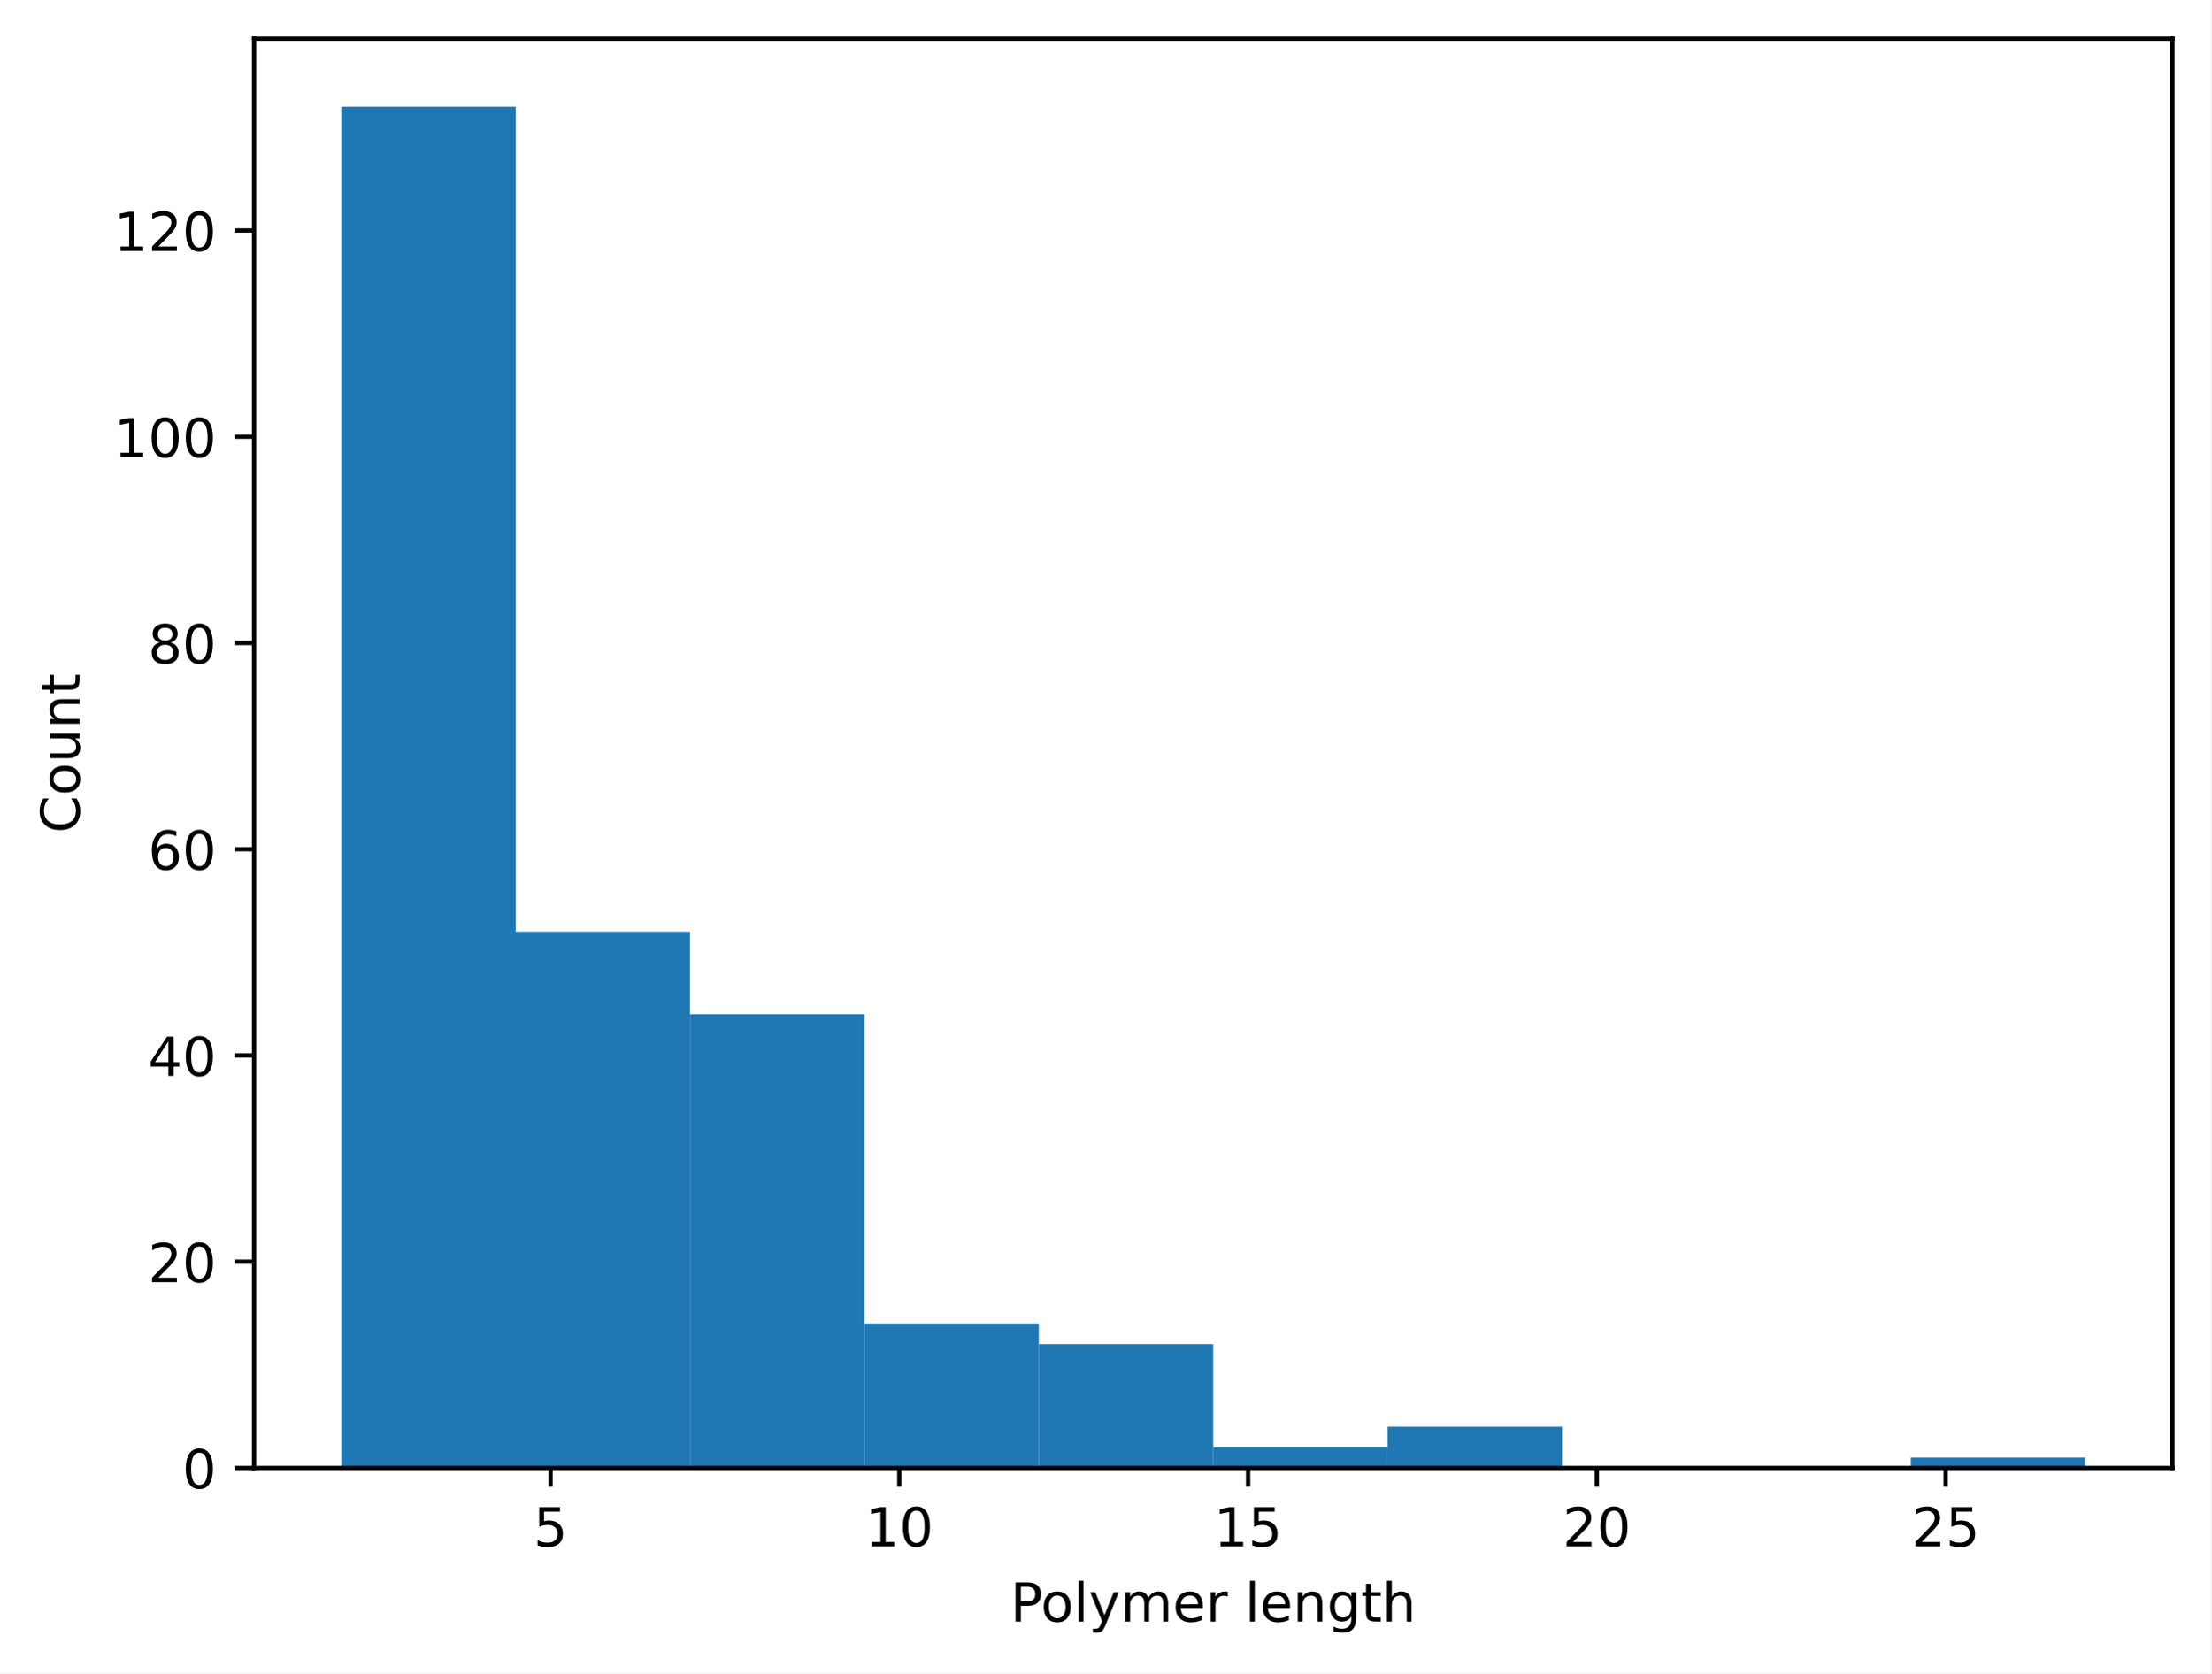
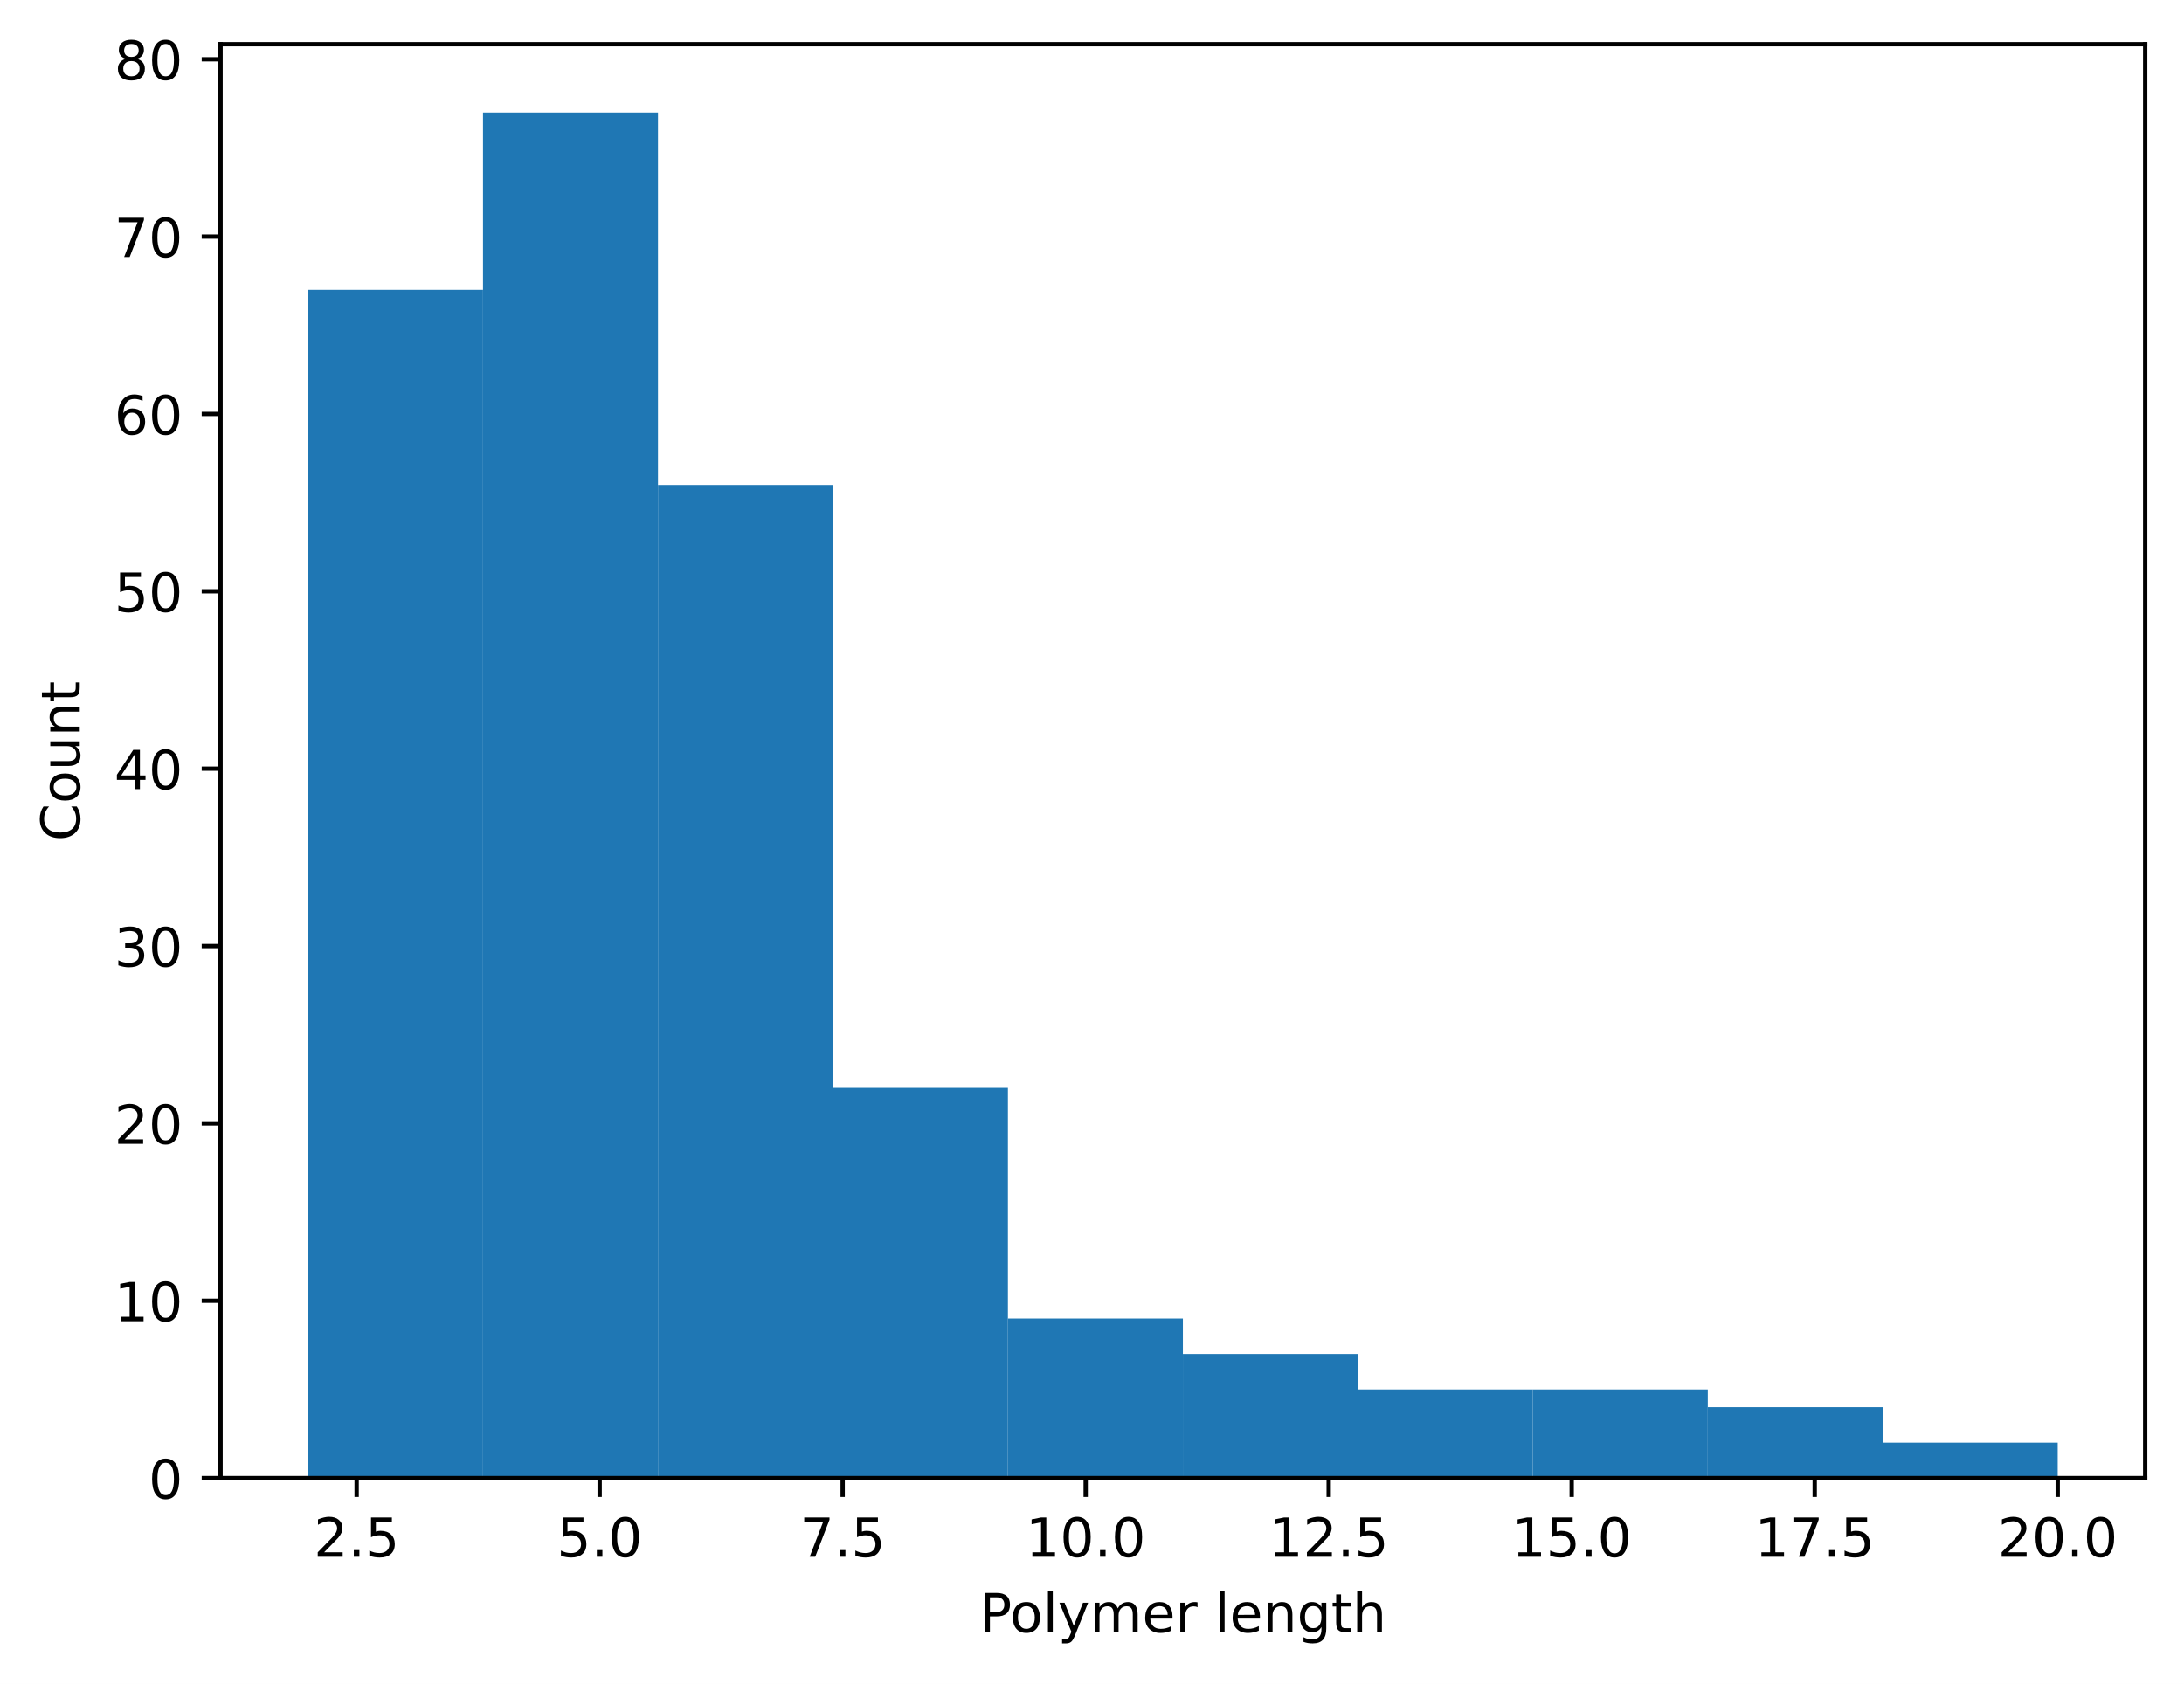
- <svg xmlns="http://www.w3.org/2000/svg" xmlns:xlink="http://www.w3.org/1999/xlink" width="411.608pt" height="311.513pt" viewBox="0 0 411.608 311.513" version="1.1">
+ <svg xmlns="http://www.w3.org/2000/svg" xmlns:xlink="http://www.w3.org/1999/xlink" width="405.245pt" height="312.514pt" viewBox="0 0 405.245 312.514" version="1.1">
  <defs>
    <style type="text/css">*{stroke-linejoin: round; stroke-linecap: butt}</style>
  </defs>
  <g id="figure_1">
    <g id="patch_1">
-       <path d="M 0 311.513  L 411.608 311.513  L 411.608 0  L 0 0  z " style="fill: #ffffff" />
+       <path d="M 0 312.514  L 405.245 312.514  L 405.245 0  L 0 0  z " style="fill: #ffffff" />
    </g>
    <g id="axes_1">
      <g id="patch_2">
-         <path d="M 47.288 273.312  L 404.408 273.312  L 404.408 7.2  L 47.288 7.2  z " style="fill: #ffffff" />
+         <path d="M 40.925 274.313  L 398.045 274.313  L 398.045 8.201  L 40.925 8.201  z " style="fill: #ffffff" />
      </g>
      <g id="patch_3">
-         <path d="M 63.52 273.312  L 95.986 273.312  L 95.986 19.872  L 63.52 19.872  z " clip-path="url(#pf0a27fe575)" style="fill: #1f77b4" />
+         <path d="M 57.158 274.313  L 89.623 274.313  L 89.623 53.787  L 57.158 53.787  z " clip-path="url(#p145178bda3)" style="fill: #1f77b4" />
      </g>
      <g id="patch_4">
-         <path d="M 95.986 273.312  L 128.451 273.312  L 128.451 173.472  L 95.986 173.472  z " clip-path="url(#pf0a27fe575)" style="fill: #1f77b4" />
+         <path d="M 89.623 274.313  L 122.089 274.313  L 122.089 20.873  L 89.623 20.873  z " clip-path="url(#p145178bda3)" style="fill: #1f77b4" />
      </g>
      <g id="patch_5">
-         <path d="M 128.451 273.312  L 160.917 273.312  L 160.917 188.832  L 128.451 188.832  z " clip-path="url(#pf0a27fe575)" style="fill: #1f77b4" />
+         <path d="M 122.089 274.313  L 154.554 274.313  L 154.554 89.993  L 122.089 89.993  z " clip-path="url(#p145178bda3)" style="fill: #1f77b4" />
      </g>
      <g id="patch_6">
-         <path d="M 160.917 273.312  L 193.382 273.312  L 193.382 246.432  L 160.917 246.432  z " clip-path="url(#pf0a27fe575)" style="fill: #1f77b4" />
+         <path d="M 154.554 274.313  L 187.02 274.313  L 187.02 201.902  L 154.554 201.902  z " clip-path="url(#p145178bda3)" style="fill: #1f77b4" />
      </g>
      <g id="patch_7">
-         <path d="M 193.382 273.312  L 225.847 273.312  L 225.847 250.272  L 193.382 250.272  z " clip-path="url(#pf0a27fe575)" style="fill: #1f77b4" />
+         <path d="M 187.02 274.313  L 219.485 274.313  L 219.485 244.69  L 187.02 244.69  z " clip-path="url(#p145178bda3)" style="fill: #1f77b4" />
      </g>
      <g id="patch_8">
-         <path d="M 225.847 273.312  L 258.313 273.312  L 258.313 269.472  L 225.847 269.472  z " clip-path="url(#pf0a27fe575)" style="fill: #1f77b4" />
+         <path d="M 219.485 274.313  L 251.95 274.313  L 251.95 251.273  L 219.485 251.273  z " clip-path="url(#p145178bda3)" style="fill: #1f77b4" />
      </g>
      <g id="patch_9">
-         <path d="M 258.313 273.312  L 290.778 273.312  L 290.778 265.632  L 258.313 265.632  z " clip-path="url(#pf0a27fe575)" style="fill: #1f77b4" />
+         <path d="M 251.95 274.313  L 284.416 274.313  L 284.416 257.856  L 251.95 257.856  z " clip-path="url(#p145178bda3)" style="fill: #1f77b4" />
      </g>
      <g id="patch_10">
-         <path d="M 290.778 273.312  L 323.244 273.312  L 323.244 273.312  L 290.778 273.312  z " clip-path="url(#pf0a27fe575)" style="fill: #1f77b4" />
+         <path d="M 284.416 274.313  L 316.881 274.313  L 316.881 257.856  L 284.416 257.856  z " clip-path="url(#p145178bda3)" style="fill: #1f77b4" />
      </g>
      <g id="patch_11">
-         <path d="M 323.244 273.312  L 355.709 273.312  L 355.709 273.312  L 323.244 273.312  z " clip-path="url(#pf0a27fe575)" style="fill: #1f77b4" />
+         <path d="M 316.881 274.313  L 349.347 274.313  L 349.347 261.147  L 316.881 261.147  z " clip-path="url(#p145178bda3)" style="fill: #1f77b4" />
      </g>
      <g id="patch_12">
-         <path d="M 355.709 273.312  L 388.175 273.312  L 388.175 271.392  L 355.709 271.392  z " clip-path="url(#pf0a27fe575)" style="fill: #1f77b4" />
+         <path d="M 349.347 274.313  L 381.812 274.313  L 381.812 267.73  L 349.347 267.73  z " clip-path="url(#p145178bda3)" style="fill: #1f77b4" />
      </g>
      <g id="matplotlib.axis_1">
        <g id="xtick_1">
          <g id="line2d_1">
            <defs>
-               <path id="md246976618" d="M 0 0  L 0 3.5  " style="stroke: #000000; stroke-width: 0.8" />
+               <path id="m18b24afab6" d="M 0 0  L 0 3.5  " style="stroke: #000000; stroke-width: 0.8" />
            </defs>
            <g>
-               <use xlink:href="#md246976618" x="102.479" y="273.312" style="stroke: #000000; stroke-width: 0.8" />
+               <use xlink:href="#m18b24afab6" x="66.176" y="274.313" style="stroke: #000000; stroke-width: 0.8" />
            </g>
          </g>
          <g id="text_1">
-             <g transform="translate(99.29752 287.9097) scale(0.1 -0.1)">
-               <defs>
+             <g transform="translate(58.22435 288.9108) scale(0.1 -0.1)">
+               <defs>
+                 <path id="DejaVuSans-15" d="M 1228 531  L 3431 531  L 3431 0  L 469 0  L 469 531  Q 828 903 1448 1529  Q 2069 2156 2228 2338  Q 2531 2678 2651 2914  Q 2772 3150 2772 3378  Q 2772 3750 2511 3984  Q 2250 4219 1831 4219  Q 1534 4219 1204 4116  Q 875 4013 500 3803  L 500 4441  Q 881 4594 1212 4672  Q 1544 4750 1819 4750  Q 2544 4750 2975 4387  Q 3406 4025 3406 3419  Q 3406 3131 3298 2873  Q 3191 2616 2906 2266  Q 2828 2175 2409 1742  Q 1991 1309 1228 531  z " transform="scale(0.015625)" />
+                 <path id="DejaVuSans-11" d="M 684 794  L 1344 794  L 1344 0  L 684 0  L 684 794  z " transform="scale(0.015625)" />
                <path id="DejaVuSans-18" d="M 691 4666  L 3169 4666  L 3169 4134  L 1269 4134  L 1269 2991  Q 1406 3038 1543 3061  Q 1681 3084 1819 3084  Q 2600 3084 3056 2656  Q 3513 2228 3513 1497  Q 3513 744 3044 326  Q 2575 -91 1722 -91  Q 1428 -91 1123 -41  Q 819 9 494 109  L 494 744  Q 775 591 1075 516  Q 1375 441 1709 441  Q 2250 441 2565 725  Q 2881 1009 2881 1497  Q 2881 1984 2565 2268  Q 2250 2553 1709 2553  Q 1456 2553 1204 2497  Q 953 2441 691 2322  L 691 4666  z " transform="scale(0.015625)" />
              </defs>
-               <use xlink:href="#DejaVuSans-18" />
+               <use xlink:href="#DejaVuSans-15" />
+               <use xlink:href="#DejaVuSans-11" transform="translate(63.625 0)" />
+               <use xlink:href="#DejaVuSans-18" transform="translate(95.40625 0)" />
            </g>
          </g>
        </g>
        <g id="xtick_2">
          <g id="line2d_2">
            <g>
-               <use xlink:href="#md246976618" x="167.41" y="273.312" style="stroke: #000000; stroke-width: 0.8" />
+               <use xlink:href="#m18b24afab6" x="111.267" y="274.313" style="stroke: #000000; stroke-width: 0.8" />
            </g>
          </g>
          <g id="text_2">
-             <g transform="translate(161.0472 287.9097) scale(0.1 -0.1)">
-               <defs>
-                 <path id="DejaVuSans-14" d="M 794 531  L 1825 531  L 1825 4091  L 703 3866  L 703 4441  L 1819 4666  L 2450 4666  L 2450 531  L 3481 531  L 3481 0  L 794 0  L 794 531  z " transform="scale(0.015625)" />
+             <g transform="translate(103.3153 288.9108) scale(0.1 -0.1)">
+               <defs>
                <path id="DejaVuSans-13" d="M 2034 4250  Q 1547 4250 1301 3770  Q 1056 3291 1056 2328  Q 1056 1369 1301 889  Q 1547 409 2034 409  Q 2525 409 2770 889  Q 3016 1369 3016 2328  Q 3016 3291 2770 3770  Q 2525 4250 2034 4250  z M 2034 4750  Q 2819 4750 3233 4129  Q 3647 3509 3647 2328  Q 3647 1150 3233 529  Q 2819 -91 2034 -91  Q 1250 -91 836 529  Q 422 1150 422 2328  Q 422 3509 836 4129  Q 1250 4750 2034 4750  z " transform="scale(0.015625)" />
              </defs>
-               <use xlink:href="#DejaVuSans-14" />
-               <use xlink:href="#DejaVuSans-13" transform="translate(63.625 0)" />
+               <use xlink:href="#DejaVuSans-18" />
+               <use xlink:href="#DejaVuSans-11" transform="translate(63.625 0)" />
+               <use xlink:href="#DejaVuSans-13" transform="translate(95.40625 0)" />
            </g>
          </g>
        </g>
        <g id="xtick_3">
          <g id="line2d_3">
            <g>
-               <use xlink:href="#md246976618" x="232.341" y="273.312" style="stroke: #000000; stroke-width: 0.8" />
+               <use xlink:href="#m18b24afab6" x="156.358" y="274.313" style="stroke: #000000; stroke-width: 0.8" />
            </g>
          </g>
          <g id="text_3">
-             <g transform="translate(225.9781 287.9097) scale(0.1 -0.1)">
-               <use xlink:href="#DejaVuSans-14" />
-               <use xlink:href="#DejaVuSans-18" transform="translate(63.625 0)" />
+             <g transform="translate(148.4062 288.9108) scale(0.1 -0.1)">
+               <defs>
+                 <path id="DejaVuSans-1a" d="M 525 4666  L 3525 4666  L 3525 4397  L 1831 0  L 1172 0  L 2766 4134  L 525 4134  L 525 4666  z " transform="scale(0.015625)" />
+               </defs>
+               <use xlink:href="#DejaVuSans-1a" />
+               <use xlink:href="#DejaVuSans-11" transform="translate(63.625 0)" />
+               <use xlink:href="#DejaVuSans-18" transform="translate(95.40625 0)" />
            </g>
          </g>
        </g>
        <g id="xtick_4">
          <g id="line2d_4">
            <g>
-               <use xlink:href="#md246976618" x="297.272" y="273.312" style="stroke: #000000; stroke-width: 0.8" />
+               <use xlink:href="#m18b24afab6" x="201.449" y="274.313" style="stroke: #000000; stroke-width: 0.8" />
            </g>
          </g>
          <g id="text_4">
-             <g transform="translate(290.909 287.9097) scale(0.1 -0.1)">
-               <defs>
-                 <path id="DejaVuSans-15" d="M 1228 531  L 3431 531  L 3431 0  L 469 0  L 469 531  Q 828 903 1448 1529  Q 2069 2156 2228 2338  Q 2531 2678 2651 2914  Q 2772 3150 2772 3378  Q 2772 3750 2511 3984  Q 2250 4219 1831 4219  Q 1534 4219 1204 4116  Q 875 4013 500 3803  L 500 4441  Q 881 4594 1212 4672  Q 1544 4750 1819 4750  Q 2544 4750 2975 4387  Q 3406 4025 3406 3419  Q 3406 3131 3298 2873  Q 3191 2616 2906 2266  Q 2828 2175 2409 1742  Q 1991 1309 1228 531  z " transform="scale(0.015625)" />
-               </defs>
-               <use xlink:href="#DejaVuSans-15" />
-               <use xlink:href="#DejaVuSans-13" transform="translate(63.625 0)" />
+             <g transform="translate(190.3158 288.9108) scale(0.1 -0.1)">
+               <defs>
+                 <path id="DejaVuSans-14" d="M 794 531  L 1825 531  L 1825 4091  L 703 3866  L 703 4441  L 1819 4666  L 2450 4666  L 2450 531  L 3481 531  L 3481 0  L 794 0  L 794 531  z " transform="scale(0.015625)" />
+               </defs>
+               <use xlink:href="#DejaVuSans-14" />
+               <use xlink:href="#DejaVuSans-13" transform="translate(63.625 0)" />
+               <use xlink:href="#DejaVuSans-11" transform="translate(127.25 0)" />
+               <use xlink:href="#DejaVuSans-13" transform="translate(159.0312 0)" />
            </g>
          </g>
        </g>
        <g id="xtick_5">
          <g id="line2d_5">
            <g>
-               <use xlink:href="#md246976618" x="362.202" y="273.312" style="stroke: #000000; stroke-width: 0.8" />
+               <use xlink:href="#m18b24afab6" x="246.54" y="274.313" style="stroke: #000000; stroke-width: 0.8" />
            </g>
          </g>
          <g id="text_5">
-             <g transform="translate(355.8399 287.9097) scale(0.1 -0.1)">
+             <g transform="translate(235.4067 288.9108) scale(0.1 -0.1)">
+               <use xlink:href="#DejaVuSans-14" />
+               <use xlink:href="#DejaVuSans-15" transform="translate(63.625 0)" />
+               <use xlink:href="#DejaVuSans-11" transform="translate(127.25 0)" />
+               <use xlink:href="#DejaVuSans-18" transform="translate(159.0312 0)" />
+             </g>
+           </g>
+         </g>
+         <g id="xtick_6">
+           <g id="line2d_6">
+             <g>
+               <use xlink:href="#m18b24afab6" x="291.63" y="274.313" style="stroke: #000000; stroke-width: 0.8" />
+             </g>
+           </g>
+           <g id="text_6">
+             <g transform="translate(280.4976 288.9108) scale(0.1 -0.1)">
+               <use xlink:href="#DejaVuSans-14" />
+               <use xlink:href="#DejaVuSans-18" transform="translate(63.625 0)" />
+               <use xlink:href="#DejaVuSans-11" transform="translate(127.25 0)" />
+               <use xlink:href="#DejaVuSans-13" transform="translate(159.0312 0)" />
+             </g>
+           </g>
+         </g>
+         <g id="xtick_7">
+           <g id="line2d_7">
+             <g>
+               <use xlink:href="#m18b24afab6" x="336.721" y="274.313" style="stroke: #000000; stroke-width: 0.8" />
+             </g>
+           </g>
+           <g id="text_7">
+             <g transform="translate(325.5886 288.9108) scale(0.1 -0.1)">
+               <use xlink:href="#DejaVuSans-14" />
+               <use xlink:href="#DejaVuSans-1a" transform="translate(63.625 0)" />
+               <use xlink:href="#DejaVuSans-11" transform="translate(127.25 0)" />
+               <use xlink:href="#DejaVuSans-18" transform="translate(159.0312 0)" />
+             </g>
+           </g>
+         </g>
+         <g id="xtick_8">
+           <g id="line2d_8">
+             <g>
+               <use xlink:href="#m18b24afab6" x="381.812" y="274.313" style="stroke: #000000; stroke-width: 0.8" />
+             </g>
+           </g>
+           <g id="text_8">
+             <g transform="translate(370.6795 288.9108) scale(0.1 -0.1)">
              <use xlink:href="#DejaVuSans-15" />
-               <use xlink:href="#DejaVuSans-18" transform="translate(63.625 0)" />
-             </g>
-           </g>
-         </g>
-         <g id="text_6">
-           <g transform="translate(188.0741 301.9104) scale(0.1 -0.1)">
+               <use xlink:href="#DejaVuSans-13" transform="translate(63.625 0)" />
+               <use xlink:href="#DejaVuSans-11" transform="translate(127.25 0)" />
+               <use xlink:href="#DejaVuSans-13" transform="translate(159.0312 0)" />
+             </g>
+           </g>
+         </g>
+         <g id="text_9">
+           <g transform="translate(181.7116 302.9116) scale(0.1 -0.1)">
            <defs>
              <path id="DejaVuSans-33" d="M 1259 4147  L 1259 2394  L 2053 2394  Q 2494 2394 2734 2622  Q 2975 2850 2975 3272  Q 2975 3691 2734 3919  Q 2494 4147 2053 4147  L 1259 4147  z M 628 4666  L 2053 4666  Q 2838 4666 3239 4311  Q 3641 3956 3641 3272  Q 3641 2581 3239 2228  Q 2838 1875 2053 1875  L 1259 1875  L 1259 0  L 628 0  L 628 4666  z " transform="scale(0.015625)" />
              <path id="DejaVuSans-52" d="M 1959 3097  Q 1497 3097 1228 2736  Q 959 2375 959 1747  Q 959 1119 1226 758  Q 1494 397 1959 397  Q 2419 397 2687 759  Q 2956 1122 2956 1747  Q 2956 2369 2687 2733  Q 2419 3097 1959 3097  z M 1959 3584  Q 2709 3584 3137 3096  Q 3566 2609 3566 1747  Q 3566 888 3137 398  Q 2709 -91 1959 -91  Q 1206 -91 779 398  Q 353 888 353 1747  Q 353 2609 779 3096  Q 1206 3584 1959 3584  z " transform="scale(0.015625)" />
              <path id="DejaVuSans-4f" d="M 603 4863  L 1178 4863  L 1178 0  L 603 0  L 603 4863  z " transform="scale(0.015625)" />
              <path id="DejaVuSans-5c" d="M 2059 -325  Q 1816 -950 1584 -1140  Q 1353 -1331 966 -1331  L 506 -1331  L 506 -850  L 844 -850  Q 1081 -850 1212 -737  Q 1344 -625 1503 -206  L 1606 56  L 191 3500  L 800 3500  L 1894 763  L 2988 3500  L 3597 3500  L 2059 -325  z " transform="scale(0.015625)" />
              <path id="DejaVuSans-50" d="M 3328 2828  Q 3544 3216 3844 3400  Q 4144 3584 4550 3584  Q 5097 3584 5394 3201  Q 5691 2819 5691 2113  L 5691 0  L 5113 0  L 5113 2094  Q 5113 2597 4934 2840  Q 4756 3084 4391 3084  Q 3944 3084 3684 2787  Q 3425 2491 3425 1978  L 3425 0  L 2847 0  L 2847 2094  Q 2847 2600 2669 2842  Q 2491 3084 2119 3084  Q 1678 3084 1418 2786  Q 1159 2488 1159 1978  L 1159 0  L 581 0  L 581 3500  L 1159 3500  L 1159 2956  Q 1356 3278 1631 3431  Q 1906 3584 2284 3584  Q 2666 3584 2933 3390  Q 3200 3197 3328 2828  z " transform="scale(0.015625)" />
              <path id="DejaVuSans-48" d="M 3597 1894  L 3597 1613  L 953 1613  Q 991 1019 1311 708  Q 1631 397 2203 397  Q 2534 397 2845 478  Q 3156 559 3463 722  L 3463 178  Q 3153 47 2828 -22  Q 2503 -91 2169 -91  Q 1331 -91 842 396  Q 353 884 353 1716  Q 353 2575 817 3079  Q 1281 3584 2069 3584  Q 2775 3584 3186 3129  Q 3597 2675 3597 1894  z M 3022 2063  Q 3016 2534 2758 2815  Q 2500 3097 2075 3097  Q 1594 3097 1305 2825  Q 1016 2553 972 2059  L 3022 2063  z " transform="scale(0.015625)" />
              <path id="DejaVuSans-55" d="M 2631 2963  Q 2534 3019 2420 3045  Q 2306 3072 2169 3072  Q 1681 3072 1420 2755  Q 1159 2438 1159 1844  L 1159 0  L 581 0  L 581 3500  L 1159 3500  L 1159 2956  Q 1341 3275 1631 3429  Q 1922 3584 2338 3584  Q 2397 3584 2469 3576  Q 2541 3569 2628 3553  L 2631 2963  z " transform="scale(0.015625)" />
              <path id="DejaVuSans-3" transform="scale(0.015625)" />
              <path id="DejaVuSans-51" d="M 3513 2113  L 3513 0  L 2938 0  L 2938 2094  Q 2938 2591 2744 2837  Q 2550 3084 2163 3084  Q 1697 3084 1428 2787  Q 1159 2491 1159 1978  L 1159 0  L 581 0  L 581 3500  L 1159 3500  L 1159 2956  Q 1366 3272 1645 3428  Q 1925 3584 2291 3584  Q 2894 3584 3203 3211  Q 3513 2838 3513 2113  z " transform="scale(0.015625)" />
              <path id="DejaVuSans-4a" d="M 2906 1791  Q 2906 2416 2648 2759  Q 2391 3103 1925 3103  Q 1463 3103 1205 2759  Q 947 2416 947 1791  Q 947 1169 1205 825  Q 1463 481 1925 481  Q 2391 481 2648 825  Q 2906 1169 2906 1791  z M 3481 434  Q 3481 -459 3084 -895  Q 2688 -1331 1869 -1331  Q 1566 -1331 1297 -1286  Q 1028 -1241 775 -1147  L 775 -588  Q 1028 -725 1275 -790  Q 1522 -856 1778 -856  Q 2344 -856 2625 -561  Q 2906 -266 2906 331  L 2906 616  Q 2728 306 2450 153  Q 2172 0 1784 0  Q 1141 0 747 490  Q 353 981 353 1791  Q 353 2603 747 3093  Q 1141 3584 1784 3584  Q 2172 3584 2450 3431  Q 2728 3278 2906 2969  L 2906 3500  L 3481 3500  L 3481 434  z " transform="scale(0.015625)" />
              <path id="DejaVuSans-57" d="M 1172 4494  L 1172 3500  L 2356 3500  L 2356 3053  L 1172 3053  L 1172 1153  Q 1172 725 1289 603  Q 1406 481 1766 481  L 2356 481  L 2356 0  L 1766 0  Q 1100 0 847 248  Q 594 497 594 1153  L 594 3053  L 172 3053  L 172 3500  L 594 3500  L 594 4494  L 1172 4494  z " transform="scale(0.015625)" />
              <path id="DejaVuSans-4b" d="M 3513 2113  L 3513 0  L 2938 0  L 2938 2094  Q 2938 2591 2744 2837  Q 2550 3084 2163 3084  Q 1697 3084 1428 2787  Q 1159 2491 1159 1978  L 1159 0  L 581 0  L 581 4863  L 1159 4863  L 1159 2956  Q 1366 3272 1645 3428  Q 1925 3584 2291 3584  Q 2894 3584 3203 3211  Q 3513 2838 3513 2113  z " transform="scale(0.015625)" />
            </defs>
            <use xlink:href="#DejaVuSans-33" />
            <use xlink:href="#DejaVuSans-52" transform="translate(56.73438 0)" />
            <use xlink:href="#DejaVuSans-4f" transform="translate(117.9219 0)" />
            <use xlink:href="#DejaVuSans-5c" transform="translate(145.7031 0)" />
            <use xlink:href="#DejaVuSans-50" transform="translate(204.8906 0)" />
            <use xlink:href="#DejaVuSans-48" transform="translate(302.2969 0)" />
            <use xlink:href="#DejaVuSans-55" transform="translate(363.8281 0)" />
            <use xlink:href="#DejaVuSans-3" transform="translate(404.9375 0)" />
            <use xlink:href="#DejaVuSans-4f" transform="translate(436.7188 0)" />
            <use xlink:href="#DejaVuSans-48" transform="translate(464.5 0)" />
            <use xlink:href="#DejaVuSans-51" transform="translate(526.0312 0)" />
            <use xlink:href="#DejaVuSans-4a" transform="translate(589.4062 0)" />
            <use xlink:href="#DejaVuSans-57" transform="translate(652.8906 0)" />
            <use xlink:href="#DejaVuSans-4b" transform="translate(692.0938 0)" />
          </g>
        </g>
      </g>
      <g id="matplotlib.axis_2">
        <g id="ytick_1">
-           <g id="line2d_6">
+           <g id="line2d_9">
            <defs>
-               <path id="m664c00fec1" d="M 0 0  L -3.5 0  " style="stroke: #000000; stroke-width: 0.8" />
+               <path id="m9eb4738d20" d="M 0 0  L -3.5 0  " style="stroke: #000000; stroke-width: 0.8" />
            </defs>
            <g>
-               <use xlink:href="#m664c00fec1" x="47.288" y="273.312" style="stroke: #000000; stroke-width: 0.8" />
-             </g>
-           </g>
-           <g id="text_7">
-             <g transform="translate(33.925 277.1108) scale(0.1 -0.1)">
+               <use xlink:href="#m9eb4738d20" x="40.925" y="274.313" style="stroke: #000000; stroke-width: 0.8" />
+             </g>
+           </g>
+           <g id="text_10">
+             <g transform="translate(27.5625 278.1119) scale(0.1 -0.1)">
              <use xlink:href="#DejaVuSans-13" />
            </g>
          </g>
        </g>
        <g id="ytick_2">
-           <g id="line2d_7">
-             <g>
-               <use xlink:href="#m664c00fec1" x="47.288" y="234.912" style="stroke: #000000; stroke-width: 0.8" />
-             </g>
-           </g>
-           <g id="text_8">
-             <g transform="translate(27.5625 238.7108) scale(0.1 -0.1)">
+           <g id="line2d_10">
+             <g>
+               <use xlink:href="#m9eb4738d20" x="40.925" y="241.399" style="stroke: #000000; stroke-width: 0.8" />
+             </g>
+           </g>
+           <g id="text_11">
+             <g transform="translate(21.2 245.1977) scale(0.1 -0.1)">
+               <use xlink:href="#DejaVuSans-14" />
+               <use xlink:href="#DejaVuSans-13" transform="translate(63.625 0)" />
+             </g>
+           </g>
+         </g>
+         <g id="ytick_3">
+           <g id="line2d_11">
+             <g>
+               <use xlink:href="#m9eb4738d20" x="40.925" y="208.485" style="stroke: #000000; stroke-width: 0.8" />
+             </g>
+           </g>
+           <g id="text_12">
+             <g transform="translate(21.2 212.2834) scale(0.1 -0.1)">
              <use xlink:href="#DejaVuSans-15" />
              <use xlink:href="#DejaVuSans-13" transform="translate(63.625 0)" />
            </g>
          </g>
        </g>
-         <g id="ytick_3">
-           <g id="line2d_8">
-             <g>
-               <use xlink:href="#m664c00fec1" x="47.288" y="196.512" style="stroke: #000000; stroke-width: 0.8" />
-             </g>
-           </g>
-           <g id="text_9">
-             <g transform="translate(27.5625 200.3108) scale(0.1 -0.1)">
+         <g id="ytick_4">
+           <g id="line2d_12">
+             <g>
+               <use xlink:href="#m9eb4738d20" x="40.925" y="175.57" style="stroke: #000000; stroke-width: 0.8" />
+             </g>
+           </g>
+           <g id="text_13">
+             <g transform="translate(21.2 179.3691) scale(0.1 -0.1)">
+               <defs>
+                 <path id="DejaVuSans-16" d="M 2597 2516  Q 3050 2419 3304 2112  Q 3559 1806 3559 1356  Q 3559 666 3084 287  Q 2609 -91 1734 -91  Q 1441 -91 1130 -33  Q 819 25 488 141  L 488 750  Q 750 597 1062 519  Q 1375 441 1716 441  Q 2309 441 2620 675  Q 2931 909 2931 1356  Q 2931 1769 2642 2001  Q 2353 2234 1838 2234  L 1294 2234  L 1294 2753  L 1863 2753  Q 2328 2753 2575 2939  Q 2822 3125 2822 3475  Q 2822 3834 2567 4026  Q 2313 4219 1838 4219  Q 1578 4219 1281 4162  Q 984 4106 628 3988  L 628 4550  Q 988 4650 1302 4700  Q 1616 4750 1894 4750  Q 2613 4750 3031 4423  Q 3450 4097 3450 3541  Q 3450 3153 3228 2886  Q 3006 2619 2597 2516  z " transform="scale(0.015625)" />
+               </defs>
+               <use xlink:href="#DejaVuSans-16" />
+               <use xlink:href="#DejaVuSans-13" transform="translate(63.625 0)" />
+             </g>
+           </g>
+         </g>
+         <g id="ytick_5">
+           <g id="line2d_13">
+             <g>
+               <use xlink:href="#m9eb4738d20" x="40.925" y="142.656" style="stroke: #000000; stroke-width: 0.8" />
+             </g>
+           </g>
+           <g id="text_14">
+             <g transform="translate(21.2 146.4548) scale(0.1 -0.1)">
              <defs>
                <path id="DejaVuSans-17" d="M 2419 4116  L 825 1625  L 2419 1625  L 2419 4116  z M 2253 4666  L 3047 4666  L 3047 1625  L 3713 1625  L 3713 1100  L 3047 1100  L 3047 0  L 2419 0  L 2419 1100  L 313 1100  L 313 1709  L 2253 4666  z " transform="scale(0.015625)" />
              </defs>
              <use xlink:href="#DejaVuSans-17" />
              <use xlink:href="#DejaVuSans-13" transform="translate(63.625 0)" />
            </g>
          </g>
        </g>
-         <g id="ytick_4">
-           <g id="line2d_9">
-             <g>
-               <use xlink:href="#m664c00fec1" x="47.288" y="158.112" style="stroke: #000000; stroke-width: 0.8" />
-             </g>
-           </g>
-           <g id="text_10">
-             <g transform="translate(27.5625 161.9108) scale(0.1 -0.1)">
+         <g id="ytick_6">
+           <g id="line2d_14">
+             <g>
+               <use xlink:href="#m9eb4738d20" x="40.925" y="109.742" style="stroke: #000000; stroke-width: 0.8" />
+             </g>
+           </g>
+           <g id="text_15">
+             <g transform="translate(21.2 113.5405) scale(0.1 -0.1)">
+               <use xlink:href="#DejaVuSans-18" />
+               <use xlink:href="#DejaVuSans-13" transform="translate(63.625 0)" />
+             </g>
+           </g>
+         </g>
+         <g id="ytick_7">
+           <g id="line2d_15">
+             <g>
+               <use xlink:href="#m9eb4738d20" x="40.925" y="76.827" style="stroke: #000000; stroke-width: 0.8" />
+             </g>
+           </g>
+           <g id="text_16">
+             <g transform="translate(21.2 80.62623) scale(0.1 -0.1)">
              <defs>
                <path id="DejaVuSans-19" d="M 2113 2584  Q 1688 2584 1439 2293  Q 1191 2003 1191 1497  Q 1191 994 1439 701  Q 1688 409 2113 409  Q 2538 409 2786 701  Q 3034 994 3034 1497  Q 3034 2003 2786 2293  Q 2538 2584 2113 2584  z M 3366 4563  L 3366 3988  Q 3128 4100 2886 4159  Q 2644 4219 2406 4219  Q 1781 4219 1451 3797  Q 1122 3375 1075 2522  Q 1259 2794 1537 2939  Q 1816 3084 2150 3084  Q 2853 3084 3261 2657  Q 3669 2231 3669 1497  Q 3669 778 3244 343  Q 2819 -91 2113 -91  Q 1303 -91 875 529  Q 447 1150 447 2328  Q 447 3434 972 4092  Q 1497 4750 2381 4750  Q 2619 4750 2861 4703  Q 3103 4656 3366 4563  z " transform="scale(0.015625)" />
              </defs>
              <use xlink:href="#DejaVuSans-19" />
              <use xlink:href="#DejaVuSans-13" transform="translate(63.625 0)" />
            </g>
          </g>
        </g>
-         <g id="ytick_5">
-           <g id="line2d_10">
-             <g>
-               <use xlink:href="#m664c00fec1" x="47.288" y="119.712" style="stroke: #000000; stroke-width: 0.8" />
-             </g>
-           </g>
-           <g id="text_11">
-             <g transform="translate(27.5625 123.5108) scale(0.1 -0.1)">
+         <g id="ytick_8">
+           <g id="line2d_16">
+             <g>
+               <use xlink:href="#m9eb4738d20" x="40.925" y="43.913" style="stroke: #000000; stroke-width: 0.8" />
+             </g>
+           </g>
+           <g id="text_17">
+             <g transform="translate(21.2 47.71194) scale(0.1 -0.1)">
+               <use xlink:href="#DejaVuSans-1a" />
+               <use xlink:href="#DejaVuSans-13" transform="translate(63.625 0)" />
+             </g>
+           </g>
+         </g>
+         <g id="ytick_9">
+           <g id="line2d_17">
+             <g>
+               <use xlink:href="#m9eb4738d20" x="40.925" y="10.999" style="stroke: #000000; stroke-width: 0.8" />
+             </g>
+           </g>
+           <g id="text_18">
+             <g transform="translate(21.2 14.79766) scale(0.1 -0.1)">
              <defs>
                <path id="DejaVuSans-1b" d="M 2034 2216  Q 1584 2216 1326 1975  Q 1069 1734 1069 1313  Q 1069 891 1326 650  Q 1584 409 2034 409  Q 2484 409 2743 651  Q 3003 894 3003 1313  Q 3003 1734 2745 1975  Q 2488 2216 2034 2216  z M 1403 2484  Q 997 2584 770 2862  Q 544 3141 544 3541  Q 544 4100 942 4425  Q 1341 4750 2034 4750  Q 2731 4750 3128 4425  Q 3525 4100 3525 3541  Q 3525 3141 3298 2862  Q 3072 2584 2669 2484  Q 3125 2378 3379 2068  Q 3634 1759 3634 1313  Q 3634 634 3220 271  Q 2806 -91 2034 -91  Q 1263 -91 848 271  Q 434 634 434 1313  Q 434 1759 690 2068  Q 947 2378 1403 2484  z M 1172 3481  Q 1172 3119 1398 2916  Q 1625 2713 2034 2713  Q 2441 2713 2670 2916  Q 2900 3119 2900 3481  Q 2900 3844 2670 4047  Q 2441 4250 2034 4250  Q 1625 4250 1398 4047  Q 1172 3844 1172 3481  z " transform="scale(0.015625)" />
              </defs>
              <use xlink:href="#DejaVuSans-1b" />
              <use xlink:href="#DejaVuSans-13" transform="translate(63.625 0)" />
            </g>
          </g>
        </g>
-         <g id="ytick_6">
-           <g id="line2d_11">
-             <g>
-               <use xlink:href="#m664c00fec1" x="47.288" y="81.312" style="stroke: #000000; stroke-width: 0.8" />
-             </g>
-           </g>
-           <g id="text_12">
-             <g transform="translate(21.2 85.11083) scale(0.1 -0.1)">
-               <use xlink:href="#DejaVuSans-14" />
-               <use xlink:href="#DejaVuSans-13" transform="translate(63.625 0)" />
-               <use xlink:href="#DejaVuSans-13" transform="translate(127.25 0)" />
-             </g>
-           </g>
-         </g>
-         <g id="ytick_7">
-           <g id="line2d_12">
-             <g>
-               <use xlink:href="#m664c00fec1" x="47.288" y="42.912" style="stroke: #000000; stroke-width: 0.8" />
-             </g>
-           </g>
-           <g id="text_13">
-             <g transform="translate(21.2 46.71083) scale(0.1 -0.1)">
-               <use xlink:href="#DejaVuSans-14" />
-               <use xlink:href="#DejaVuSans-15" transform="translate(63.625 0)" />
-               <use xlink:href="#DejaVuSans-13" transform="translate(127.25 0)" />
-             </g>
-           </g>
-         </g>
-         <g id="text_14">
-           <g transform="translate(14.79766 155.1044) rotate(-90) scale(0.1 -0.1)">
+         <g id="text_19">
+           <g transform="translate(14.79766 156.1056) rotate(-90) scale(0.1 -0.1)">
            <defs>
              <path id="DejaVuSans-26" d="M 4122 4306  L 4122 3641  Q 3803 3938 3442 4084  Q 3081 4231 2675 4231  Q 1875 4231 1450 3742  Q 1025 3253 1025 2328  Q 1025 1406 1450 917  Q 1875 428 2675 428  Q 3081 428 3442 575  Q 3803 722 4122 1019  L 4122 359  Q 3791 134 3420 21  Q 3050 -91 2638 -91  Q 1578 -91 968 557  Q 359 1206 359 2328  Q 359 3453 968 4101  Q 1578 4750 2638 4750  Q 3056 4750 3426 4639  Q 3797 4528 4122 4306  z " transform="scale(0.015625)" />
              <path id="DejaVuSans-58" d="M 544 1381  L 544 3500  L 1119 3500  L 1119 1403  Q 1119 906 1312 657  Q 1506 409 1894 409  Q 2359 409 2629 706  Q 2900 1003 2900 1516  L 2900 3500  L 3475 3500  L 3475 0  L 2900 0  L 2900 538  Q 2691 219 2414 64  Q 2138 -91 1772 -91  Q 1169 -91 856 284  Q 544 659 544 1381  z M 1991 3584  L 1991 3584  z " transform="scale(0.015625)" />
            </defs>
            <use xlink:href="#DejaVuSans-26" />
            <use xlink:href="#DejaVuSans-52" transform="translate(69.82812 0)" />
            <use xlink:href="#DejaVuSans-58" transform="translate(131.0156 0)" />
            <use xlink:href="#DejaVuSans-51" transform="translate(194.3906 0)" />
            <use xlink:href="#DejaVuSans-57" transform="translate(257.7656 0)" />
          </g>
        </g>
      </g>
      <g id="patch_13">
-         <path d="M 47.288 273.312  L 47.288 7.2  " style="fill: none; stroke: #000000; stroke-width: 0.8; stroke-linejoin: miter; stroke-linecap: square" />
+         <path d="M 40.925 274.313  L 40.925 8.201  " style="fill: none; stroke: #000000; stroke-width: 0.8; stroke-linejoin: miter; stroke-linecap: square" />
      </g>
      <g id="patch_14">
-         <path d="M 404.408 273.312  L 404.408 7.2  " style="fill: none; stroke: #000000; stroke-width: 0.8; stroke-linejoin: miter; stroke-linecap: square" />
+         <path d="M 398.045 274.313  L 398.045 8.201  " style="fill: none; stroke: #000000; stroke-width: 0.8; stroke-linejoin: miter; stroke-linecap: square" />
      </g>
      <g id="patch_15">
-         <path d="M 47.288 273.312  L 404.408 273.312  " style="fill: none; stroke: #000000; stroke-width: 0.8; stroke-linejoin: miter; stroke-linecap: square" />
+         <path d="M 40.925 274.313  L 398.045 274.313  " style="fill: none; stroke: #000000; stroke-width: 0.8; stroke-linejoin: miter; stroke-linecap: square" />
      </g>
      <g id="patch_16">
-         <path d="M 47.288 7.2  L 404.408 7.2  " style="fill: none; stroke: #000000; stroke-width: 0.8; stroke-linejoin: miter; stroke-linecap: square" />
+         <path d="M 40.925 8.201  L 398.045 8.201  " style="fill: none; stroke: #000000; stroke-width: 0.8; stroke-linejoin: miter; stroke-linecap: square" />
      </g>
    </g>
  </g>
  <defs>
-     <clipPath id="pf0a27fe575">
-       <rect x="47.288" y="7.2" width="357.12" height="266.112" />
+     <clipPath id="p145178bda3">
+       <rect x="40.925" y="8.201" width="357.12" height="266.112" />
    </clipPath>
  </defs>
</svg>
